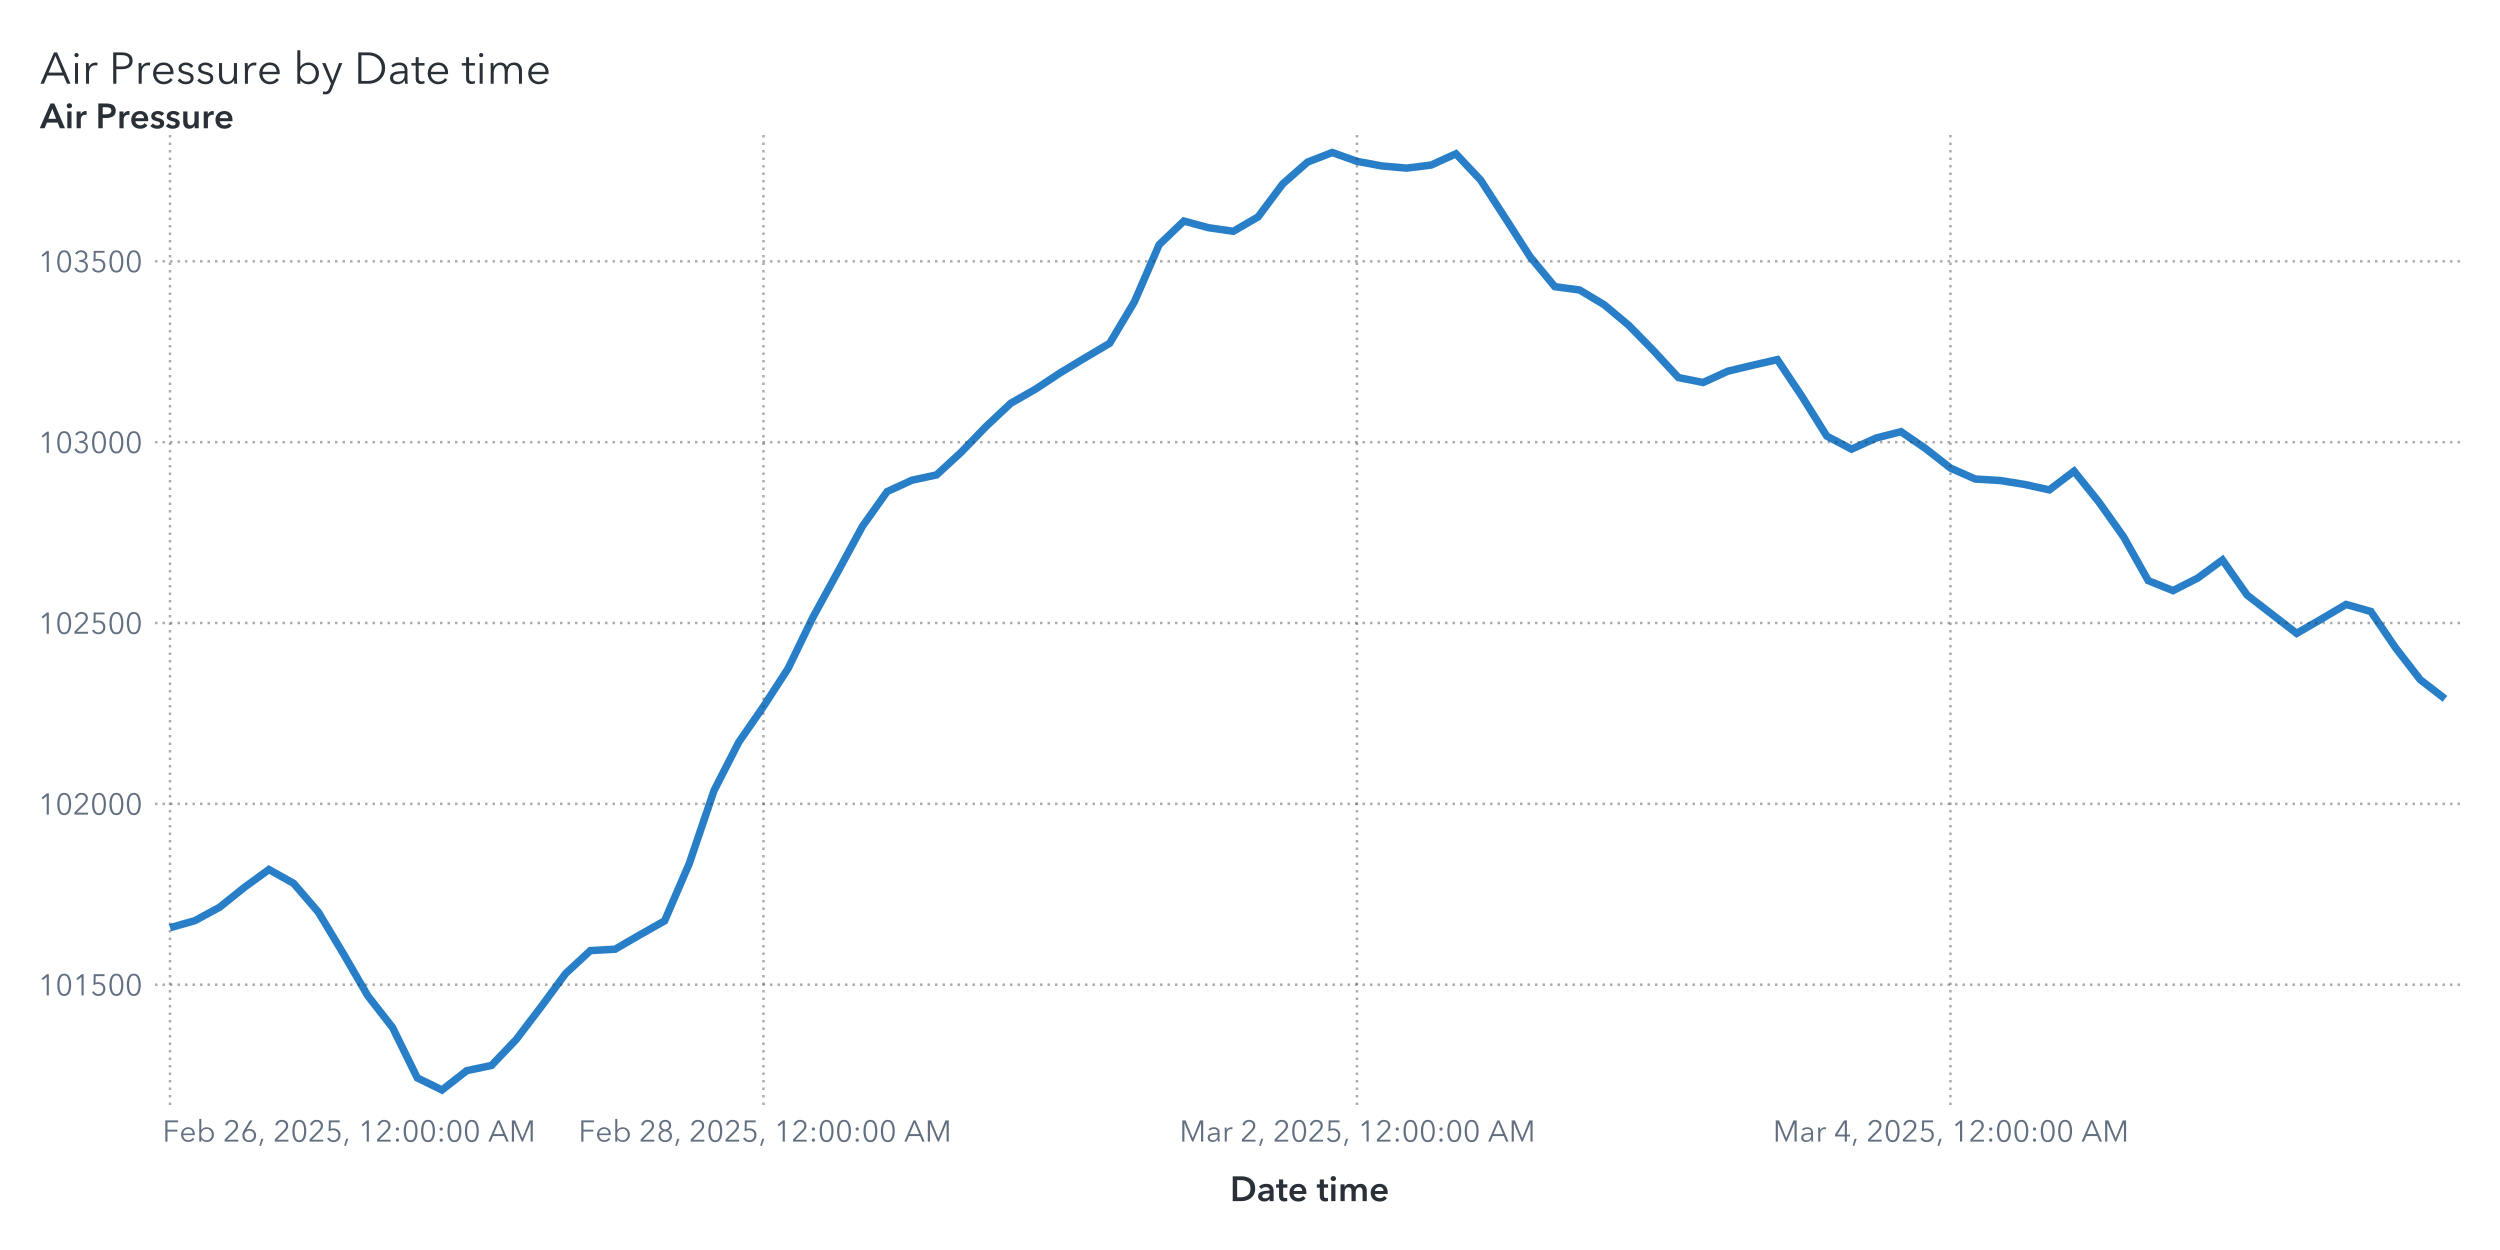
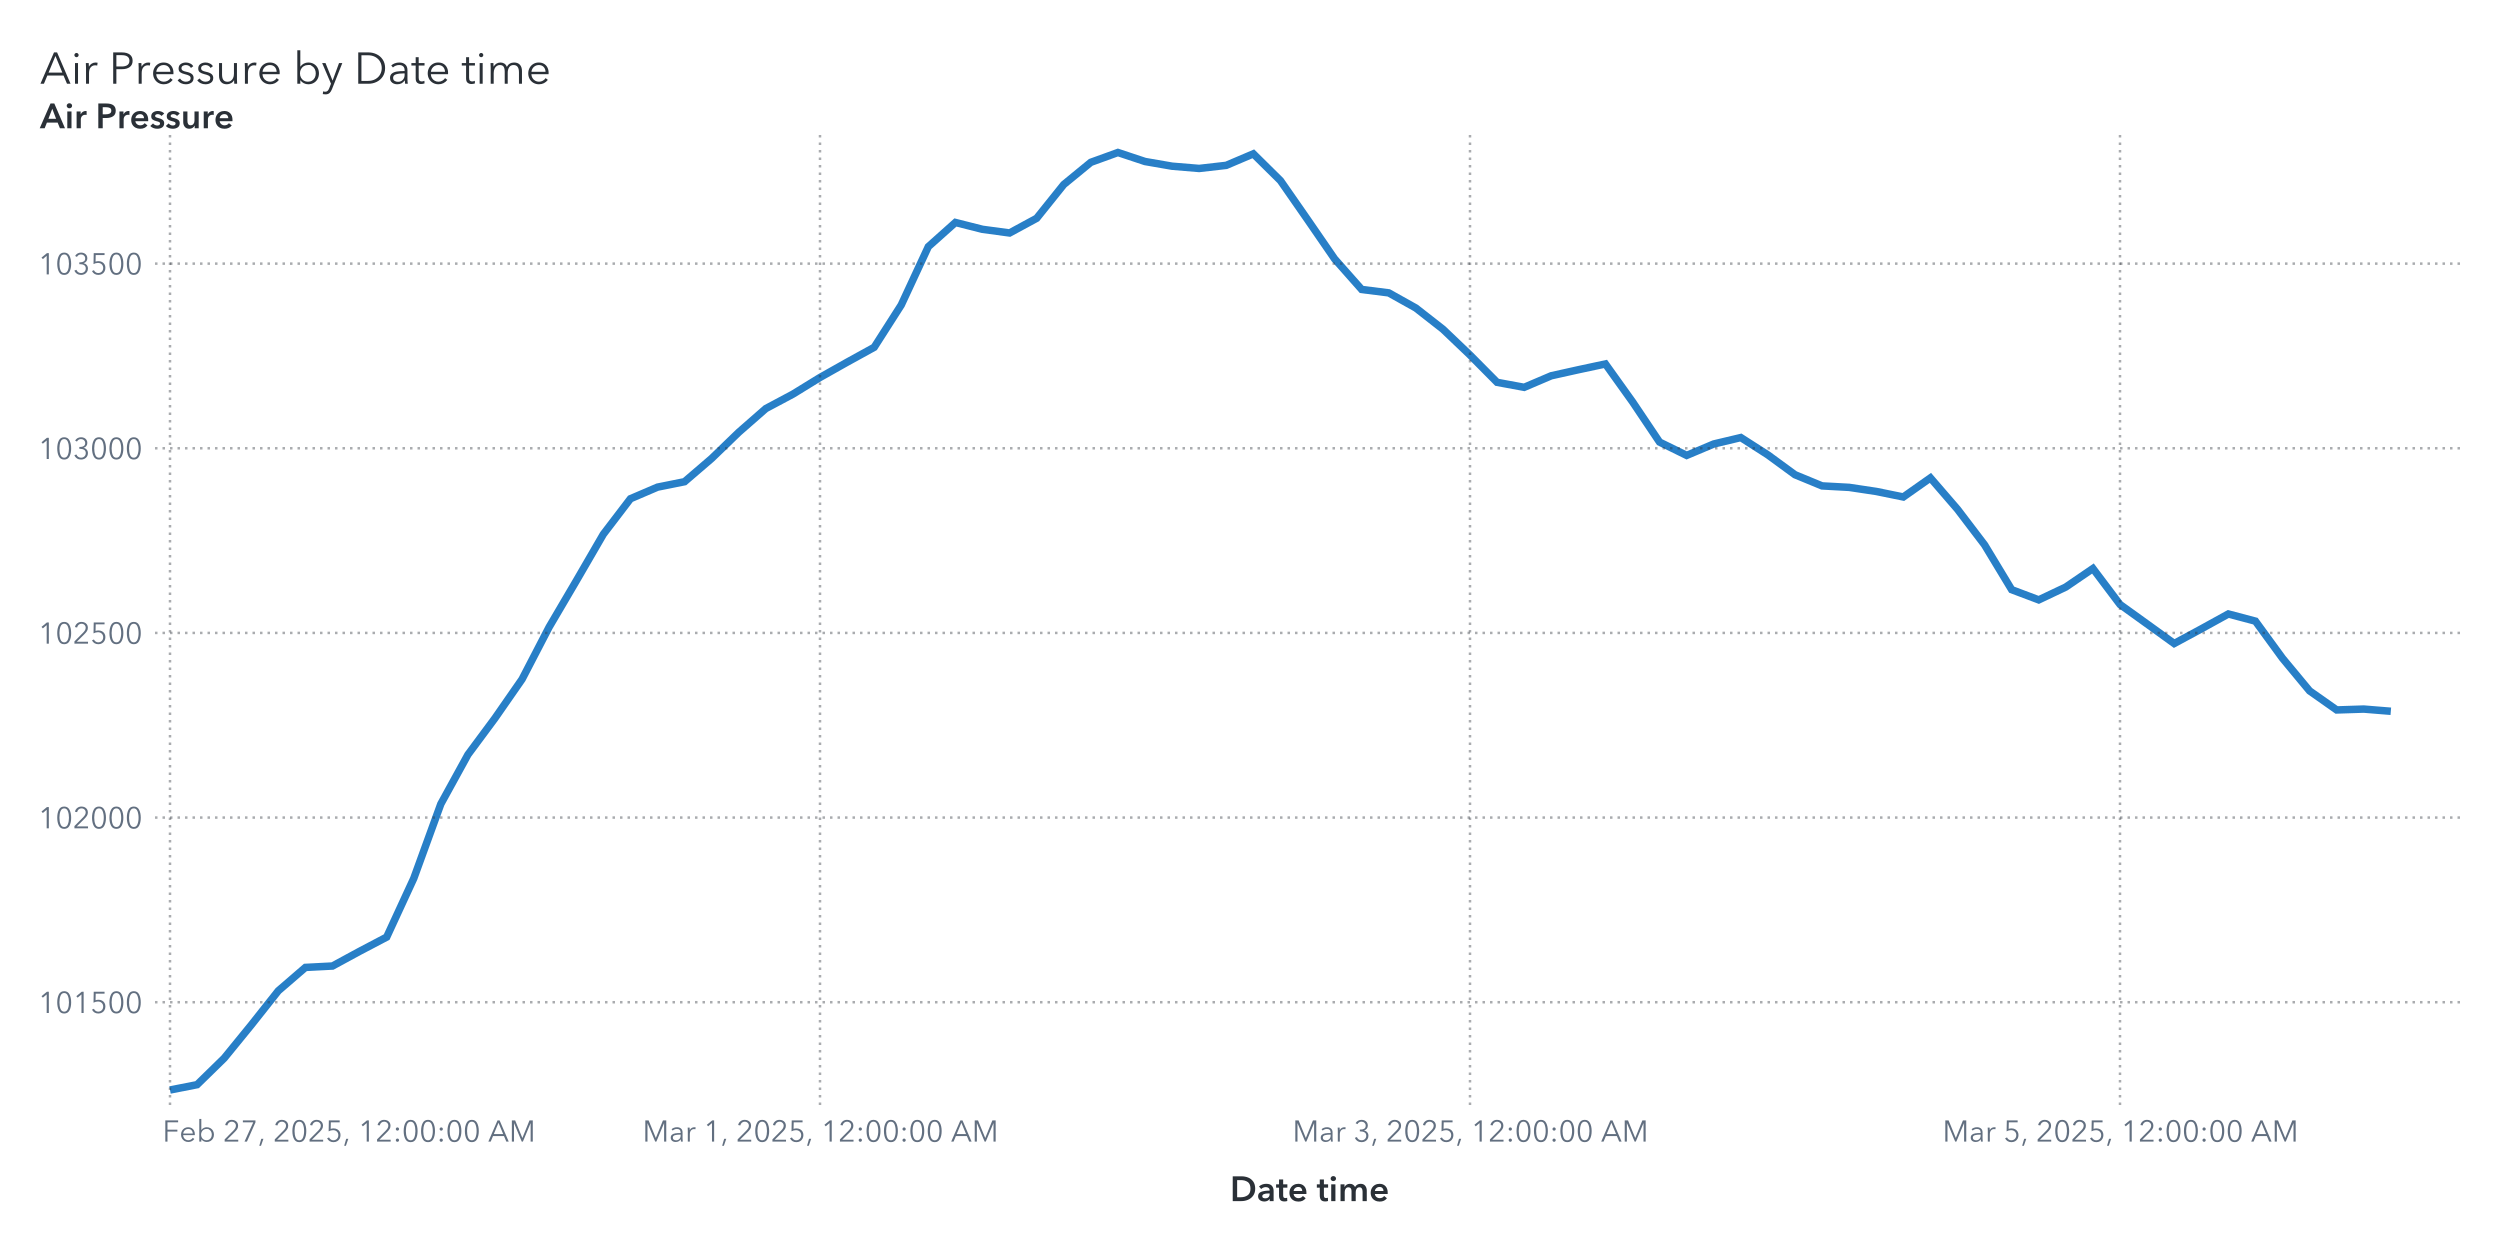
<svg xmlns="http://www.w3.org/2000/svg" xmlns:xlink="http://www.w3.org/1999/xlink" version="1.1" width="1000" height="500" viewBox="0 0 1000 500">
  <rect x="0" y="0" width="1000" height="500" fill="#ffffff">
</rect>
  <g>
    <rect x="0" y="0" rx="5" ry="5" width="1000.0" height="500.0" fill="#ffffff" opacity="0">
</rect>
    <rect x="0" y="0" rx="5" ry="5" width="1000.0" height="500.0" fill="#ffffff" opacity="0">
</rect>
    <rect x="0" y="0" rx="5" ry="5" width="1000.0" height="500.0" fill="#ffffff" opacity="0">
</rect>
    <rect x="0" y="0" rx="5" ry="5" width="1000.0" height="500.0" fill="#ffffff" opacity="0">
</rect>
    <g transform=" translate(16.0 -462.0)">
      <g transform="">
        <g fill="#2a3037" stroke="#2a3037" transform="translate(0 495.5) scale(0.0177 -0.0177)">
          <defs>
            <path id="g65/TT0" d="M89.0 0 L10.0 0 L316.0 708.0 L386.0 708.0 L690.0 0 L610.0 0 L532.0 186.0 L166.0 186.0 L89.0 0Z M193.0 252.0 L505.0 252.0 L349.0 628.0 L193.0 252.0Z">
</path>
          </defs>
          <use x="0" y="0" xlink:href="#g65/TT0" />
          <defs>
            <path id="g105/TT0" d="M125.0 600.0Q 106.0,600.0  91.5,614.0 T 77.0,648.0 Q 77.0,668.0  91.5,682.0 T 125.0,696.0 Q 144.0,696.0  158.5,682.0 T 173.0,648.0 Q 173.0,628.0  158.5,614.0 T 125.0,600.0 Z M159.0 0 L91.0 0 L91.0 468.0 L159.0 468.0 L159.0 0Z">
</path>
          </defs>
          <use x="700.0" y="0" xlink:href="#g105/TT0" />
          <defs>
            <path id="g114/TT0" d="M86.0 468.0 L151.0 468.0Q 155.0,418.0  155.0,388.0  L157.0 388.0Q 177.0,429.0  217.5,454.5 T 307.0,480.0 Q 334.0,480.0  352.0,475.0  L343.0 411.0Q 337.0,413.0  322.5,415.0 T 295.0,417.0 Q 236.0,417.0  197.0,372.5 T 158.0,240.0  L158.0 0 L90.0 0 L90.0 365.0Q 90.0,425.0  86.0,468.0 Z">
</path>
          </defs>
          <use x="950.0" y="0" xlink:href="#g114/TT0" />
          <defs>
            <path id="g80/TT0" d="M294.0 708.0Q 405.0,708.0  469.0,660.0 T 533.0,519.0 Q 533.0,426.0  468.0,377.5 T 292.0,329.0  L166.0 329.0 L166.0 0 L94.0 0 L94.0 708.0 L294.0 708.0Z M288.0 390.0Q 372.0,390.0  416.5,423.0 T 461.0,519.0 Q 461.0,583.0  416.5,614.5 T 288.0,646.0  L166.0 646.0 L166.0 390.0 L288.0 390.0Z">
</path>
          </defs>
          <use x="1560.0" y="0" xlink:href="#g80/TT0" />
          <use x="2140.0" y="0" xlink:href="#g114/TT0" />
          <defs>
            <path id="g101/TT0" d="M515.0 216.0 L127.0 216.0Q 128.0,169.0  150.5,130.5 T 212.0,69.0 T 298.0,46.0 Q 347.0,46.0  387.0,69.5 T 448.0,127.0  L499.0 87.0Q 421.0,-12.0  298.0,-12.0 Q 229.0,-12.0  174.0,20.0 T 87.5,108.0 T 56.0,234.0 Q 56.0,303.0  87.0,359.5 T 172.0,448.0 T 292.0,480.0 Q 363.0,480.0  413.5,449.5 T 490.0,366.0 T 516.0,248.0 Q 516.0,228.0  515.0,216.0 Z M292.0 423.0Q 248.0,423.0  211.5,402.0 T 153.0,345.5 T 128.0,270.0  L447.0 270.0Q 444.0,338.0  403.5,380.5 T 292.0,423.0 Z">
</path>
          </defs>
          <use x="2500.0" y="0" xlink:href="#g101/TT0" />
          <defs>
            <path id="g115/TT0" d="M224.0 423.0Q 183.0,423.0  154.0,404.5 T 125.0,350.0 Q 125.0,318.0  151.0,300.0 T 237.0,270.0 Q 320.0,253.0  359.5,220.0 T 399.0,133.0 Q 399.0,59.0  347.5,23.5 T 223.0,-12.0 Q 167.0,-12.0  118.0,11.0 T 38.0,79.0  L92.0 119.0Q 111.0,87.0  146.5,66.5 T 222.0,46.0 Q 270.0,46.0  301.0,65.5 T 332.0,128.0 Q 332.0,163.0  299.5,182.0 T 194.0,218.0 Q 136.0,232.0  98.0,258.5 T 60.0,344.0 Q 60.0,411.0  108.5,445.5 T 227.0,480.0 Q 277.0,480.0  323.0,457.5 T 391.0,396.0  L339.0 357.0Q 324.0,387.0  293.0,405.0 T 224.0,423.0 Z">
</path>
          </defs>
          <use x="3072.0" y="0" xlink:href="#g115/TT0" />
          <use x="3516.0" y="0" xlink:href="#g115/TT0" />
          <defs>
            <path id="g117/TT0" d="M426.0 80.0 L424.0 80.0Q 405.0,40.0  359.5,14.0 T 264.0,-12.0 Q 177.0,-12.0  131.5,40.0 T 86.0,181.0  L86.0 468.0 L154.0 468.0 L154.0 209.0Q 154.0,130.0  182.5,87.5 T 281.0,45.0 Q 319.0,45.0  351.0,65.5 T 403.0,127.0 T 423.0,228.0  L423.0 468.0 L491.0 468.0 L491.0 103.0Q 491.0,43.0  495.0,0  L430.0 0Q 426.0,50.0  426.0,80.0 Z">
</path>
          </defs>
          <use x="3960.0" y="0" xlink:href="#g117/TT0" />
          <use x="4541.0" y="0" xlink:href="#g114/TT0" />
          <use x="4901.0" y="0" xlink:href="#g101/TT0" />
          <defs>
            <path id="g98/TT0" d="M160.0 0 L92.0 0 L92.0 756.0 L160.0 756.0 L160.0 387.0 L162.0 387.0Q 191.0,431.0  239.0,455.5 T 339.0,480.0 Q 410.0,480.0  465.5,447.5 T 551.0,359.0 T 581.0,234.0 Q 581.0,165.0  551.0,109.0 T 465.5,20.5 T 339.0,-12.0 Q 287.0,-12.0  239.0,12.0 T 162.0,79.0  L160.0 79.0 L160.0 0Z M332.0 423.0Q 280.0,423.0  239.0,398.0 T 175.0,330.0 T 152.0,234.0 Q 152.0,181.0  175.0,138.0 T 239.0,70.5 T 332.0,46.0 Q 387.0,46.0  427.0,71.0 T 488.0,138.5 T 509.0,234.0 Q 509.0,287.0  488.0,330.0 T 427.0,398.0 T 387.0,423.0 Z">
</path>
          </defs>
          <use x="5723.0" y="0" xlink:href="#g98/TT0" />
          <defs>
            <path id="g121/TT0" d="M253.0 73.0 L398.0 468.0 L472.0 468.0 L239.0 -121.0Q 216.0,-180.0  182.5,-210.0 T 92.0,-240.0 Q 61.0,-240.0  31.0,-234.0  L38.0 -172.0Q 62.0,-180.0  88.0,-180.0 Q 121.0,-180.0  141.5,-159.5 T 178.0,-97.0  L216.0 1.0 L16.0 468.0 L92.0 468.0 L251.0 73.0 L253.0 73.0Z">
</path>
          </defs>
          <use x="6360.0" y="0" xlink:href="#g121/TT0" />
          <defs>
            <path id="g68/TT0" d="M329.0 708.0Q 421.0,708.0  507.0,667.5 T 647.0,546.5 T 701.0,354.0 Q 701.0,242.0  647.0,161.5 T 507.0,40.5 T 329.0,0  L94.0 0 L94.0 708.0 L329.0 708.0Z M309.0 64.0Q 411.0,64.0  482.5,105.0 T 589.5,212.0 T 625.0,354.0 Q 625.0,430.0  589.5,496.0 T 482.5,603.0 T 309.0,644.0  L166.0 644.0 L166.0 64.0 L309.0 64.0Z">
</path>
          </defs>
          <use x="7098.0" y="0" xlink:href="#g68/TT0" />
          <defs>
            <path id="g97/TT0" d="M260.0 423.0Q 220.0,423.0  183.0,408.0 T 121.0,368.0  L83.0 413.0Q 113.0,443.0  161.0,461.5 T 267.0,480.0 Q 347.0,480.0  398.0,436.0 T 449.0,310.0  L449.0 105.0Q 449.0,42.0  457.0,0  L396.0 0Q 389.0,40.0  389.0,76.0  L387.0 76.0Q 355.0,30.0  314.5,9.0 T 217.0,-12.0 Q 178.0,-12.0  141.0,2.5 T 79.5,49.0 T 55.0,130.0 Q 55.0,198.0  99.0,232.0 T 212.5,276.5 T 385.0,287.0  L385.0 302.0Q 385.0,362.0  353.0,392.5 T 260.0,423.0 Z M125.0 133.0Q 125.0,87.0  157.0,65.5 T 235.0,44.0 Q 304.0,44.0  344.5,89.0 T 385.0,199.0  L385.0 234.0 L365.0 234.0Q 259.0,234.0  192.0,213.5 T 125.0,133.0 Z">
</path>
          </defs>
          <use x="7855.0" y="0" xlink:href="#g97/TT0" />
          <defs>
            <path id="g116/TT0" d="M169.0 411.0 L169.0 138.0Q 169.0,89.0  187.0,70.5 T 239.0,52.0 Q 268.0,52.0  298.0,67.0  L301.0 8.0Q 264.0,-6.0  221.0,-6.0 Q 173.0,-6.0  137.0,22.0 T 101.0,119.0  L101.0 411.0 L4.0 411.0 L4.0 468.0 L101.0 468.0 L101.0 600.0 L169.0 600.0 L169.0 468.0 L301.0 468.0 L301.0 411.0 L169.0 411.0Z">
</path>
          </defs>
          <use x="8389.0" y="0" xlink:href="#g116/TT0" />
          <use x="8706.0" y="0" xlink:href="#g101/TT0" />
          <use x="9528.0" y="0" xlink:href="#g116/TT0" />
          <use x="9845.0" y="0" xlink:href="#g105/TT0" />
          <defs>
            <path id="g109/TT0" d="M311.0 480.0Q 356.0,480.0  395.0,458.0 T 455.0,381.0 Q 479.0,429.0  521.0,454.5 T 619.0,480.0 Q 706.0,480.0  751.5,428.0 T 797.0,287.0  L797.0 0 L729.0 0 L729.0 259.0Q 729.0,423.0  608.0,423.0 Q 540.0,423.0  507.5,372.5 T 475.0,249.0  L475.0 0 L407.0 0 L407.0 273.0Q 407.0,347.0  382.5,385.0 T 294.0,423.0 Q 260.0,423.0  228.5,402.5 T 177.5,340.5 T 158.0,240.0  L158.0 0 L90.0 0 L90.0 365.0Q 90.0,425.0  86.0,468.0  L151.0 468.0Q 155.0,418.0  155.0,388.0  L157.0 388.0Q 178.0,429.0  219.5,454.5 T 311.0,480.0 Z">
</path>
          </defs>
          <use x="10095.0" y="0" xlink:href="#g109/TT0" />
          <use x="10978.0" y="0" xlink:href="#g101/TT0" />
        </g>
        <text x="0" y="495.5" font-size="13.3pt" font-family="Avenir Next for SAS" fill="#2a3037" opacity="0">
Air Pressure by Date time</text>
      </g>
    </g>
    <g transform=" translate(16.0 -16.0)">
      <defs>
        <clipPath id="ClipPath0">
          <rect x="46" y="68" width="925" height="390">
</rect>
        </clipPath>
      </defs>
      <g clip-path="url(#ClipPath0)">
        <defs>
          <clipPath id="ClipPath1">
            <rect x="46" y="70" width="923" height="388">
</rect>
          </clipPath>
        </defs>
        <g clip-path="url(#ClipPath1)">
-           <polyline id="Polyline_6" points="52.0,387.09  61.89,384.29  71.78,378.94  81.67,371.01  91.57,363.81  101.46,369.36  111.35,380.87  121.24,397.3  131.13,414.33  141.02,427.02  150.91,447.15  160.8,452.0  170.7,444.26  180.59,442.18  190.48,431.8  200.37,418.8  210.26,405.4  220.15,396.24  230.04,395.69  239.93,389.94  249.83,384.35  259.72,361.38  269.61,332.21  279.5,312.89  289.39,298.59  299.28,283.33  309.17,262.89  319.07,244.83  328.96,226.55  338.85,212.64  348.74,208.1  358.63,205.96  368.52,196.84  378.41,186.6  388.3,177.31  398.2,171.66  408.09,165.13  417.98,159.16  427.87,153.31  437.76,136.72  447.65,113.89  457.54,104.42  467.43,107.09  477.33,108.52  487.22,102.77  497.11,89.54  507.0,80.85  516.89,77.0  526.78,80.53  536.67,82.37  546.57,83.25  556.46,82.03  566.35,77.52  576.24,88.01  586.13,103.26  596.02,118.67  605.91,130.66  615.8,131.99  625.7,137.92  635.59,146.22  645.48,156.34  655.37,167.03  665.26,169.0  675.15,164.47  685.04,162.11  694.93,159.84  704.83,174.65  714.72,190.45  724.61,195.66  734.5,191.19  744.39,188.67  754.28,195.47  764.17,203.22  774.07,207.61  783.96,208.19  793.85,209.78  803.74,211.95  813.63,204.47  823.52,216.77  833.41,230.7  843.3,248.26  853.2,252.25  863.09,247.22  872.98,239.97  882.87,254.06  892.76,261.69  902.65,269.35  912.54,263.62  922.43,257.78  932.33,260.59  942.22,275.13  952.11,287.9  962.0,295.52 " fill="none" stroke="#287fc7" stroke-width="3.0">
+           <polyline id="Polyline_6" points="52.0,452.0  62.83,449.87  73.67,439.28  84.5,426.0  95.33,412.32  106.17,402.97  117.0,402.41  127.83,396.53  138.67,390.83  149.5,367.37  160.33,337.59  171.17,317.86  182.0,303.26  192.83,287.68  203.67,266.8  214.5,248.37  225.33,229.7  236.17,215.5  247.0,210.86  257.83,208.68  268.67,199.37  279.5,188.91  290.33,179.43  301.17,173.65  312.0,166.99  322.83,160.89  333.67,154.92  344.5,137.98  355.33,114.67  366.17,104.99  377.0,107.73  387.83,109.19  398.67,103.31  409.5,89.81  420.33,80.93  431.17,77.0  442.0,80.6  452.83,82.48  463.67,83.38  474.5,82.14  485.33,77.53  496.17,88.24  507.0,103.81  517.83,119.54  528.67,131.79  539.5,133.15  550.33,139.2  561.17,147.68  572.0,158.01  582.83,168.93  593.67,170.93  604.5,166.31  615.33,163.9  626.17,161.58  637.0,176.71  647.83,192.84  658.67,198.16  669.5,193.59  680.33,191.02  691.17,197.97  702.0,205.89  712.83,210.36  723.67,210.95  734.5,212.58  745.33,214.79  756.17,207.16  767.0,219.71  777.83,233.94  788.67,251.87  799.5,255.95  810.33,250.81  821.17,243.41  832.0,257.79  842.83,265.58  853.67,273.41  864.5,267.56  875.33,261.59  886.17,264.46  897.0,279.3  907.83,292.35  918.67,299.98  929.5,299.63  940.33,300.51 " fill="none" stroke="#287fc7" stroke-width="3.0">
</polyline>
        </g>
-         <path d="M46.0 409.87L969.0 409.87" stroke="#2a3037" stroke-dasharray="1,2" fill="none" opacity="0.4">
- </path>
-         <path d="M46.0 337.54L969.0 337.54" stroke="#2a3037" stroke-dasharray="1,2" fill="none" opacity="0.4">
- </path>
-         <path d="M46.0 265.2L969.0 265.2" stroke="#2a3037" stroke-dasharray="1,2" fill="none" opacity="0.4">
- </path>
-         <path d="M46.0 192.87L969.0 192.87" stroke="#2a3037" stroke-dasharray="1,2" fill="none" opacity="0.4">
- </path>
-         <path d="M46.0 120.53L969.0 120.53" stroke="#2a3037" stroke-dasharray="1,2" fill="none" opacity="0.4">
+         <path d="M46.0 416.89L969.0 416.89" stroke="#2a3037" stroke-dasharray="1,2" fill="none" opacity="0.4">
+ </path>
+         <path d="M46.0 343.03L969.0 343.03" stroke="#2a3037" stroke-dasharray="1,2" fill="none" opacity="0.4">
+ </path>
+         <path d="M46.0 269.17L969.0 269.17" stroke="#2a3037" stroke-dasharray="1,2" fill="none" opacity="0.4">
+ </path>
+         <path d="M46.0 195.31L969.0 195.31" stroke="#2a3037" stroke-dasharray="1,2" fill="none" opacity="0.4">
+ </path>
+         <path d="M46.0 121.45L969.0 121.45" stroke="#2a3037" stroke-dasharray="1,2" fill="none" opacity="0.4">
</path>
        <path d="M52.0 458.0L52.0 70.0" stroke="#2a3037" stroke-dasharray="1,2" fill="none" opacity="0.4">
</path>
-         <path d="M289.39 458.0L289.39 70.0" stroke="#2a3037" stroke-dasharray="1,2" fill="none" opacity="0.4">
- </path>
-         <path d="M526.78 458.0L526.78 70.0" stroke="#2a3037" stroke-dasharray="1,2" fill="none" opacity="0.4">
- </path>
-         <path d="M764.17 458.0L764.17 70.0" stroke="#2a3037" stroke-dasharray="1,2" fill="none" opacity="0.4">
+         <path d="M312.0 458.0L312.0 70.0" stroke="#2a3037" stroke-dasharray="1,2" fill="none" opacity="0.4">
+ </path>
+         <path d="M572.0 458.0L572.0 70.0" stroke="#2a3037" stroke-dasharray="1,2" fill="none" opacity="0.4">
+ </path>
+         <path d="M832.0 458.0L832.0 70.0" stroke="#2a3037" stroke-dasharray="1,2" fill="none" opacity="0.4">
</path>
      </g>
      <defs>
        <clipPath id="ClipPath2">
          <rect x="0" y="71" width="46" height="387">
</rect>
        </clipPath>
      </defs>
      <g clip-path="url(#ClipPath2)">
-         <g fill="#626f80" stroke="#626f80" transform="translate(-0.76 414.17) scale(0.012 -0.012)">
+         <g fill="#626f80" stroke="#626f80" transform="translate(-0.76 421.19) scale(0.012 -0.012)">
          <defs>
            <path id="g49/TT0" d="M358.0 0 L286.0 0 L286.0 619.0 L158.0 510.0 L114.0 560.0 L294.0 708.0 L358.0 708.0 L358.0 0Z">
</path>
          </defs>
          <use x="0" y="0" xlink:href="#g49/TT0" />
          <defs>
            <path id="g48/TT0" d="M522.0 353.0Q 522.0,195.0  467.0,88.5 T 290.0,-18.0 Q 167.0,-18.0  112.5,88.5 T 58.0,353.0 Q 58.0,512.0  112.5,619.0 T 290.0,726.0 Q 412.0,726.0  467.0,618.5 T 522.0,353.0 Z M131.0 353.0Q 131.0,226.0  167.5,135.0 T 290.0,44.0 Q 375.0,44.0  412.0,135.5 T 449.0,353.0 Q 449.0,480.0  412.0,572.5 T 290.0,665.0 Q 204.0,665.0  167.5,573.0 T 131.0,353.0 Z">
</path>
          </defs>
          <use x="580.0" y="0" xlink:href="#g48/TT0" />
          <use x="1160.0" y="0" xlink:href="#g49/TT0" />
          <defs>
            <path id="g53/TT0" d="M180.0 644.0 L175.0 425.0Q 219.0,441.0  273.0,441.0 Q 339.0,441.0  391.5,413.0 T 473.5,334.5 T 503.0,219.0 Q 503.0,151.0  473.5,97.0 T 390.5,12.5 T 268.0,-18.0 Q 194.0,-18.0  140.0,16.0 T 56.0,111.0  L121.0 140.0Q 140.0,96.0  179.0,70.0 T 264.0,44.0 Q 311.0,44.0  349.0,66.0 T 408.5,126.5 T 430.0,212.0 Q 430.0,289.0  380.5,335.5 T 254.0,382.0 Q 180.0,382.0  107.0,343.0  L114.0 708.0 L475.0 708.0 L475.0 644.0 L180.0 644.0Z">
</path>
          </defs>
          <use x="1740.0" y="0" xlink:href="#g53/TT0" />
          <use x="2320.0" y="0" xlink:href="#g48/TT0" />
          <use x="2900.0" y="0" xlink:href="#g48/TT0" />
        </g>
-         <text id="Text_101" x="41.0" y="414.17" font-size="9.0pt" font-family="Avenir Next for SAS" fill="#626f80" text-anchor="end" opacity="0">
+         <text id="Text_91" x="41.0" y="421.19" font-size="9.0pt" font-family="Avenir Next for SAS" fill="#626f80" text-anchor="end" opacity="0">
101500</text>
-         <g fill="#626f80" stroke="#626f80" transform="translate(-0.76 341.84) scale(0.012 -0.012)">
+         <g fill="#626f80" stroke="#626f80" transform="translate(-0.76 347.33) scale(0.012 -0.012)">
          <use x="0" y="0" xlink:href="#g49/TT0" />
          <use x="580.0" y="0" xlink:href="#g48/TT0" />
          <defs>
            <path id="g50/TT0" d="M51.0 0 L51.0 75.0 L341.0 368.0Q 380.0,408.0  403.0,447.0 T 426.0,530.0 Q 426.0,590.0  385.5,627.5 T 286.0,665.0 Q 230.0,665.0  191.0,630.0 T 140.0,539.0  L69.0 553.0Q 84.0,629.0  144.0,677.5 T 286.0,726.0 Q 344.0,726.0  392.5,703.5 T 470.0,637.0 T 499.0,531.0 Q 499.0,469.0  470.0,421.5 T 384.0,317.0  L129.0 64.0 L504.0 64.0 L504.0 0 L51.0 0Z">
</path>
          </defs>
          <use x="1160.0" y="0" xlink:href="#g50/TT0" />
          <use x="1740.0" y="0" xlink:href="#g48/TT0" />
          <use x="2320.0" y="0" xlink:href="#g48/TT0" />
          <use x="2900.0" y="0" xlink:href="#g48/TT0" />
        </g>
-         <text id="Text_102" x="41.0" y="341.84" font-size="9.0pt" font-family="Avenir Next for SAS" fill="#626f80" text-anchor="end" opacity="0">
+         <text id="Text_92" x="41.0" y="347.33" font-size="9.0pt" font-family="Avenir Next for SAS" fill="#626f80" text-anchor="end" opacity="0">
102000</text>
-         <g fill="#626f80" stroke="#626f80" transform="translate(-0.76 269.5) scale(0.012 -0.012)">
+         <g fill="#626f80" stroke="#626f80" transform="translate(-0.76 273.47) scale(0.012 -0.012)">
          <use x="0" y="0" xlink:href="#g49/TT0" />
          <use x="580.0" y="0" xlink:href="#g48/TT0" />
          <use x="1160.0" y="0" xlink:href="#g50/TT0" />
          <use x="1740.0" y="0" xlink:href="#g53/TT0" />
          <use x="2320.0" y="0" xlink:href="#g48/TT0" />
          <use x="2900.0" y="0" xlink:href="#g48/TT0" />
        </g>
-         <text id="Text_103" x="41.0" y="269.5" font-size="9.0pt" font-family="Avenir Next for SAS" fill="#626f80" text-anchor="end" opacity="0">
+         <text id="Text_93" x="41.0" y="273.47" font-size="9.0pt" font-family="Avenir Next for SAS" fill="#626f80" text-anchor="end" opacity="0">
102500</text>
-         <g fill="#626f80" stroke="#626f80" transform="translate(-0.76 197.17) scale(0.012 -0.012)">
+         <g fill="#626f80" stroke="#626f80" transform="translate(-0.76 199.61) scale(0.012 -0.012)">
          <use x="0" y="0" xlink:href="#g49/TT0" />
          <use x="580.0" y="0" xlink:href="#g48/TT0" />
          <defs>
            <path id="g51/TT0" d="M245.0 402.0Q 319.0,402.0  364.5,433.5 T 410.0,532.0 Q 410.0,590.0  369.0,627.5 T 270.0,665.0 Q 226.0,665.0  191.0,643.5 T 135.0,582.0  L74.0 614.0Q 106.0,670.0  157.0,698.0 T 274.0,726.0 Q 331.0,726.0  378.0,703.5 T 453.0,638.0 T 481.0,536.0 Q 481.0,475.0  446.5,432.0 T 358.0,374.0  L358.0 372.0Q 421.0,359.0  461.0,312.0 T 501.0,196.0 Q 501.0,131.0  470.0,82.5 T 387.0,8.0 T 273.0,-18.0 Q 196.0,-18.0  137.5,19.5 T 49.0,127.0  L117.0 152.0Q 135.0,102.0  177.0,73.0 T 273.0,44.0 Q 314.0,44.0  350.0,62.5 T 407.5,115.5 T 429.0,196.0 Q 429.0,271.0  376.0,305.5 T 245.0,340.0  L214.0 340.0 L214.0 402.0 L245.0 402.0Z">
</path>
          </defs>
          <use x="1160.0" y="0" xlink:href="#g51/TT0" />
          <use x="1740.0" y="0" xlink:href="#g48/TT0" />
          <use x="2320.0" y="0" xlink:href="#g48/TT0" />
          <use x="2900.0" y="0" xlink:href="#g48/TT0" />
        </g>
-         <text id="Text_104" x="41.0" y="197.17" font-size="9.0pt" font-family="Avenir Next for SAS" fill="#626f80" text-anchor="end" opacity="0">
+         <text id="Text_94" x="41.0" y="199.61" font-size="9.0pt" font-family="Avenir Next for SAS" fill="#626f80" text-anchor="end" opacity="0">
103000</text>
-         <g fill="#626f80" stroke="#626f80" transform="translate(-0.76 124.83) scale(0.012 -0.012)">
+         <g fill="#626f80" stroke="#626f80" transform="translate(-0.76 125.75) scale(0.012 -0.012)">
          <use x="0" y="0" xlink:href="#g49/TT0" />
          <use x="580.0" y="0" xlink:href="#g48/TT0" />
          <use x="1160.0" y="0" xlink:href="#g51/TT0" />
          <use x="1740.0" y="0" xlink:href="#g53/TT0" />
          <use x="2320.0" y="0" xlink:href="#g48/TT0" />
          <use x="2900.0" y="0" xlink:href="#g48/TT0" />
        </g>
-         <text id="Text_105" x="41.0" y="124.83" font-size="9.0pt" font-family="Avenir Next for SAS" fill="#626f80" text-anchor="end" opacity="0">
+         <text id="Text_95" x="41.0" y="125.75" font-size="9.0pt" font-family="Avenir Next for SAS" fill="#626f80" text-anchor="end" opacity="0">
103500</text>
      </g>
      <g fill="#2a3037" stroke="#2a3037" transform="translate(0 67.31) scale(0.014 -0.014)">
        <defs>
          <path id="g65/TT1" d="M300.0 708.0 L409.0 708.0 L714.0 0 L570.0 0 L504.0 162.0 L197.0 162.0 L133.0 0 L-8.0 0 L300.0 708.0Z M460.0 270.0 L351.0 558.0 L240.0 270.0 L460.0 270.0Z">
</path>
        </defs>
        <use x="0" y="0" xlink:href="#g65/TT1" />
        <defs>
          <path id="g105/TT1" d="M133.0 715.0Q 166.0,715.0  188.5,694.5 T 211.0,643.0 Q 211.0,612.0  188.5,591.5 T 133.0,571.0 Q 101.0,571.0  79.0,592.5 T 57.0,643.0 Q 57.0,672.0  79.0,693.5 T 133.0,715.0 Z M74.0 480.0 L194.0 480.0 L194.0 0 L74.0 0 L74.0 480.0Z">
</path>
        </defs>
        <use x="706.0" y="0" xlink:href="#g105/TT1" />
        <defs>
          <path id="g114/TT1" d="M187.0 480.0 L187.0 400.0 L189.0 400.0Q 209.0,443.0  246.0,468.5 T 329.0,494.0 Q 346.0,494.0  358.0,491.0  L358.0 381.0Q 338.0,386.0  321.0,386.0 Q 272.0,386.0  243.0,363.0 T 203.0,310.5 T 192.0,257.0  L192.0 0 L72.0 0 L72.0 480.0 L187.0 480.0Z">
</path>
        </defs>
        <use x="974.0" y="0" xlink:href="#g114/TT1" />
        <defs>
          <path id="g80/TT1" d="M309.0 708.0Q 576.0,708.0  576.0,503.0 Q 576.0,393.0  500.0,343.0 T 301.0,293.0  L204.0 293.0 L204.0 0 L78.0 0 L78.0 708.0 L309.0 708.0Z M449.0 503.0Q 449.0,560.0  407.5,581.0 T 296.0,602.0  L204.0 602.0 L204.0 399.0 L292.0 399.0Q 363.0,399.0  406.0,422.0 T 449.0,503.0 Z">
</path>
        </defs>
        <use x="1588.0" y="0" xlink:href="#g80/TT1" />
        <use x="2198.0" y="0" xlink:href="#g114/TT1" />
        <defs>
          <path id="g101/TT1" d="M529.0 202.0 L164.0 202.0Q 168.0,152.0  208.0,118.0 T 301.0,84.0 Q 384.0,84.0  428.0,146.0  L508.0 82.0Q 437.0,-14.0  302.0,-14.0 Q 228.0,-14.0  169.5,16.5 T 77.5,104.0 T 44.0,237.0 Q 44.0,313.0  77.0,371.5 T 168.0,462.0 T 298.0,494.0 Q 402.0,494.0  466.0,427.0 T 530.0,234.0 Q 530.0,213.0  529.0,202.0 Z M297.0 404.0Q 244.0,404.0  206.0,371.0 T 164.0,288.0  L410.0 288.0Q 410.0,338.0  381.0,371.0 T 297.0,404.0 Z">
</path>
        </defs>
        <use x="2562.0" y="0" xlink:href="#g101/TT1" />
        <defs>
          <path id="g115/TT1" d="M230.0 404.0Q 198.0,404.0  175.5,391.0 T 153.0,352.0 Q 153.0,327.0  176.0,315.0 T 257.0,289.0 Q 325.0,273.0  368.5,241.0 T 412.0,146.0 Q 412.0,64.0  355.5,25.0 T 212.0,-14.0 Q 155.0,-14.0  102.0,7.0 T 15.0,65.0  L94.0 139.0Q 114.0,112.0  146.5,95.5 T 217.0,79.0 Q 248.0,79.0  271.0,93.0 T 294.0,136.0 Q 294.0,164.0  269.5,177.5 T 184.0,205.0 Q 119.0,221.0  80.5,250.5 T 42.0,341.0 Q 42.0,416.0  98.0,455.0 T 233.0,494.0 Q 287.0,494.0  336.0,475.0 T 413.0,421.0  L335.0 352.0Q 318.0,374.0  290.0,389.0 T 230.0,404.0 Z">
</path>
        </defs>
        <use x="3136.0" y="0" xlink:href="#g115/TT1" />
        <use x="3580.0" y="0" xlink:href="#g115/TT1" />
        <defs>
          <path id="g117/TT1" d="M396.0 0 L396.0 77.0 L394.0 77.0Q 377.0,39.0  336.5,12.5 T 245.0,-14.0 Q 157.0,-14.0  112.5,42.5 T 68.0,180.0  L68.0 480.0 L188.0 480.0 L188.0 214.0Q 188.0,86.0  278.0,86.0 Q 332.0,86.0  361.0,124.5 T 390.0,216.0  L390.0 480.0 L510.0 480.0 L510.0 0 L396.0 0Z">
</path>
        </defs>
        <use x="4024.0" y="0" xlink:href="#g117/TT1" />
        <use x="4606.0" y="0" xlink:href="#g114/TT1" />
        <use x="4970.0" y="0" xlink:href="#g101/TT1" />
      </g>
-       <text id="Text_106" x="0" y="67.31" font-size="10.5pt" font-family="Avenir Next for SAS" font-weight="bold" fill="#2a3037" text-anchor="start" opacity="0">
+       <text id="Text_96" x="0" y="67.31" font-size="10.5pt" font-family="Avenir Next for SAS" font-weight="bold" fill="#2a3037" text-anchor="start" opacity="0">
Air Pressure</text>
      <defs>
        <clipPath id="ClipPath3">
          <rect x="46" y="458" width="922" height="42">
</rect>
        </clipPath>
      </defs>
      <g clip-path="url(#ClipPath3)">
        <g fill="#626f80" stroke="#626f80" transform="translate(49.0 472.65) scale(0.012 -0.012)">
          <defs>
            <path id="g70/TT0" d="M166.0 0 L94.0 0 L94.0 708.0 L521.0 708.0 L521.0 644.0 L166.0 644.0 L166.0 398.0 L496.0 398.0 L496.0 335.0 L166.0 335.0 L166.0 0Z">
</path>
          </defs>
          <use x="0" y="0" xlink:href="#g70/TT0" />
          <use x="562.0" y="0" xlink:href="#g101/TT0" />
          <use x="1134.0" y="0" xlink:href="#g98/TT0" />
          <use x="2021.0" y="0" xlink:href="#g50/TT0" />
          <defs>
-             <path id="g54/TT0" d="M203.0 397.0Q 218.0,409.0  247.0,416.0 T 304.0,423.0 Q 365.0,423.0  414.5,395.5 T 492.0,318.0 T 520.0,205.0 Q 520.0,140.0  490.5,89.5 T 408.5,10.5 T 290.0,-18.0 Q 224.0,-18.0  171.5,10.5 T 89.5,89.5 T 60.0,205.0 Q 60.0,255.0  77.0,301.5 T 124.0,397.0  L317.0 708.0 L400.0 708.0 L201.0 399.0 L203.0 397.0Z M290.0 43.0Q 336.0,43.0  372.0,64.0 T 428.0,122.0 T 448.0,205.0 Q 448.0,275.0  405.0,320.0 T 290.0,365.0 Q 218.0,365.0  175.0,320.0 T 132.0,205.0 Q 132.0,159.0  152.0,122.0 T 208.0,64.0 T 244.0,43.0 Z">
- </path>
-           </defs>
-           <use x="2601.0" y="0" xlink:href="#g54/TT0" />
+             <path id="g55/TT0" d="M498.0 642.0 L213.0 0 L132.0 0 L425.0 644.0 L78.0 644.0 L78.0 708.0 L498.0 708.0 L498.0 642.0Z">
+ </path>
+           </defs>
+           <use x="2601.0" y="0" xlink:href="#g55/TT0" />
          <defs>
            <path id="g44/TT0" d="M102.0 -140.0 L45.0 -140.0 L112.0 95.0 L183.0 95.0 L102.0 -140.0Z">
</path>
          </defs>
          <use x="3181.0" y="0" xlink:href="#g44/TT0" />
          <use x="3691.0" y="0" xlink:href="#g50/TT0" />
          <use x="4271.0" y="0" xlink:href="#g48/TT0" />
          <use x="4851.0" y="0" xlink:href="#g50/TT0" />
          <use x="5431.0" y="0" xlink:href="#g53/TT0" />
          <use x="6011.0" y="0" xlink:href="#g44/TT0" />
          <use x="6521.0" y="0" xlink:href="#g49/TT0" />
          <use x="7101.0" y="0" xlink:href="#g50/TT0" />
          <defs>
            <path id="g58/TT0" d="M150.0 366.0Q 127.0,366.0  111.5,382.0 T 96.0,420.0 Q 96.0,442.0  111.5,458.0 T 150.0,474.0 Q 173.0,474.0  188.5,458.0 T 204.0,420.0 Q 204.0,398.0  188.5,382.0 T 150.0,366.0 Z M150.0 -6.0Q 127.0,-6.0  111.5,10.0 T 96.0,48.0 Q 96.0,70.0  111.5,86.0 T 150.0,102.0 Q 173.0,102.0  188.5,86.0 T 204.0,48.0 Q 204.0,26.0  188.5,10.0 T 150.0,-6.0 Z">
</path>
          </defs>
          <use x="7681.0" y="0" xlink:href="#g58/TT0" />
          <use x="7981.0" y="0" xlink:href="#g48/TT0" />
          <use x="8561.0" y="0" xlink:href="#g48/TT0" />
          <use x="9141.0" y="0" xlink:href="#g58/TT0" />
          <use x="9441.0" y="0" xlink:href="#g48/TT0" />
          <use x="10021.0" y="0" xlink:href="#g48/TT0" />
          <use x="10851.0" y="0" xlink:href="#g65/TT0" />
          <defs>
            <path id="g77/TT0" d="M444.0 122.0 L445.0 122.0 L682.0 708.0 L792.0 708.0 L792.0 0 L720.0 0 L720.0 615.0 L718.0 615.0 L462.0 0 L424.0 0 L168.0 615.0 L166.0 615.0 L166.0 0 L94.0 0 L94.0 708.0 L204.0 708.0 L444.0 122.0Z">
</path>
          </defs>
          <use x="11551.0" y="0" xlink:href="#g77/TT0" />
        </g>
-         <text id="Text_108" x="123.0" y="472.65" font-size="9.0pt" font-family="Avenir Next for SAS" fill="#626f80" text-anchor="middle" opacity="0">
- Feb 26, 2025, 12:00:00 AM</text>
-         <g fill="#626f80" stroke="#626f80" transform="translate(215.39 472.65) scale(0.012 -0.012)">
-           <use x="0" y="0" xlink:href="#g70/TT0" />
-           <use x="562.0" y="0" xlink:href="#g101/TT0" />
-           <use x="1134.0" y="0" xlink:href="#g98/TT0" />
-           <use x="2021.0" y="0" xlink:href="#g50/TT0" />
-           <defs>
-             <path id="g56/TT0" d="M517.0 186.0Q 517.0,126.0  486.0,79.5 T 403.0,7.5 T 290.0,-18.0 Q 229.0,-18.0  177.0,7.5 T 94.0,79.5 T 63.0,186.0 Q 63.0,256.0  100.5,306.5 T 197.0,375.0  L197.0 377.0Q 150.0,393.0  120.0,437.5 T 90.0,537.0 Q 90.0,593.0  117.0,636.0 T 190.0,702.5 T 290.0,726.0 Q 344.0,726.0  390.0,702.5 T 463.0,636.0 T 490.0,537.0 Q 490.0,482.0  460.0,437.5 T 383.0,377.0  L383.0 375.0Q 442.0,358.0  479.5,307.0 T 517.0,186.0 Z M290.0 406.0Q 345.0,406.0  382.5,442.0 T 420.0,533.0 Q 420.0,590.0  383.0,627.5 T 290.0,665.0 Q 234.0,665.0  197.0,627.5 T 160.0,533.0 Q 160.0,478.0  197.5,442.0 T 290.0,406.0 Z M290.0 43.0Q 359.0,43.0  402.0,86.0 T 445.0,194.0 Q 445.0,258.0  402.0,300.0 T 290.0,342.0 Q 221.0,342.0  178.0,300.0 T 135.0,194.0 Q 135.0,129.0  178.0,86.0 T 290.0,43.0 Z">
- </path>
-           </defs>
-           <use x="2601.0" y="0" xlink:href="#g56/TT0" />
-           <use x="3181.0" y="0" xlink:href="#g44/TT0" />
-           <use x="3691.0" y="0" xlink:href="#g50/TT0" />
-           <use x="4271.0" y="0" xlink:href="#g48/TT0" />
-           <use x="4851.0" y="0" xlink:href="#g50/TT0" />
-           <use x="5431.0" y="0" xlink:href="#g53/TT0" />
-           <use x="6011.0" y="0" xlink:href="#g44/TT0" />
-           <use x="6521.0" y="0" xlink:href="#g49/TT0" />
-           <use x="7101.0" y="0" xlink:href="#g50/TT0" />
-           <use x="7681.0" y="0" xlink:href="#g58/TT0" />
-           <use x="7981.0" y="0" xlink:href="#g48/TT0" />
-           <use x="8561.0" y="0" xlink:href="#g48/TT0" />
-           <use x="9141.0" y="0" xlink:href="#g58/TT0" />
-           <use x="9441.0" y="0" xlink:href="#g48/TT0" />
-           <use x="10021.0" y="0" xlink:href="#g48/TT0" />
-           <use x="10851.0" y="0" xlink:href="#g65/TT0" />
-           <use x="11551.0" y="0" xlink:href="#g77/TT0" />
-         </g>
-         <text id="Text_109" x="289.39" y="472.65" font-size="9.0pt" font-family="Avenir Next for SAS" fill="#626f80" text-anchor="middle" opacity="0">
- Feb 28, 2025, 12:00:00 AM</text>
-         <g fill="#626f80" stroke="#626f80" transform="translate(455.78 472.65) scale(0.012 -0.012)">
+         <text id="Text_98" x="123.0" y="472.65" font-size="9.0pt" font-family="Avenir Next for SAS" fill="#626f80" text-anchor="middle" opacity="0">
+ Feb 27, 2025, 12:00:00 AM</text>
+         <g fill="#626f80" stroke="#626f80" transform="translate(241.0 472.65) scale(0.012 -0.012)">
          <use x="0" y="0" xlink:href="#g77/TT0" />
          <use x="886.0" y="0" xlink:href="#g97/TT0" />
          <use x="1420.0" y="0" xlink:href="#g114/TT0" />
-           <use x="2030.0" y="0" xlink:href="#g50/TT0" />
+           <use x="2030.0" y="0" xlink:href="#g49/TT0" />
          <use x="2610.0" y="0" xlink:href="#g44/TT0" />
          <use x="3120.0" y="0" xlink:href="#g50/TT0" />
          <use x="3700.0" y="0" xlink:href="#g48/TT0" />
          <use x="4280.0" y="0" xlink:href="#g50/TT0" />
          <use x="4860.0" y="0" xlink:href="#g53/TT0" />
          <use x="5440.0" y="0" xlink:href="#g44/TT0" />
          <use x="5950.0" y="0" xlink:href="#g49/TT0" />
          <use x="6530.0" y="0" xlink:href="#g50/TT0" />
          <use x="7110.0" y="0" xlink:href="#g58/TT0" />
          <use x="7410.0" y="0" xlink:href="#g48/TT0" />
          <use x="7990.0" y="0" xlink:href="#g48/TT0" />
          <use x="8570.0" y="0" xlink:href="#g58/TT0" />
          <use x="8870.0" y="0" xlink:href="#g48/TT0" />
          <use x="9450.0" y="0" xlink:href="#g48/TT0" />
          <use x="10280.0" y="0" xlink:href="#g65/TT0" />
          <use x="10980.0" y="0" xlink:href="#g77/TT0" />
        </g>
-         <text id="Text_110" x="526.78" y="472.65" font-size="9.0pt" font-family="Avenir Next for SAS" fill="#626f80" text-anchor="middle" opacity="0">
- Mar 2, 2025, 12:00:00 AM</text>
-         <g fill="#626f80" stroke="#626f80" transform="translate(693.17 472.65) scale(0.012 -0.012)">
+         <text id="Text_99" x="312.0" y="472.65" font-size="9.0pt" font-family="Avenir Next for SAS" fill="#626f80" text-anchor="middle" opacity="0">
+ Mar 1, 2025, 12:00:00 AM</text>
+         <g fill="#626f80" stroke="#626f80" transform="translate(501.0 472.65) scale(0.012 -0.012)">
          <use x="0" y="0" xlink:href="#g77/TT0" />
          <use x="886.0" y="0" xlink:href="#g97/TT0" />
          <use x="1420.0" y="0" xlink:href="#g114/TT0" />
-           <defs>
-             <path id="g52/TT0" d="M436.0 234.0 L540.0 234.0 L540.0 171.0 L436.0 171.0 L436.0 0 L366.0 0 L366.0 171.0 L42.0 171.0 L42.0 241.0 L342.0 708.0 L436.0 708.0 L436.0 234.0Z M366.0 627.0 L364.0 627.0 L117.0 234.0 L366.0 234.0 L366.0 627.0Z">
- </path>
-           </defs>
-           <use x="2030.0" y="0" xlink:href="#g52/TT0" />
+           <use x="2030.0" y="0" xlink:href="#g51/TT0" />
          <use x="2610.0" y="0" xlink:href="#g44/TT0" />
          <use x="3120.0" y="0" xlink:href="#g50/TT0" />
          <use x="3700.0" y="0" xlink:href="#g48/TT0" />
          <use x="4280.0" y="0" xlink:href="#g50/TT0" />
          <use x="4860.0" y="0" xlink:href="#g53/TT0" />
          <use x="5440.0" y="0" xlink:href="#g44/TT0" />
          <use x="5950.0" y="0" xlink:href="#g49/TT0" />
          <use x="6530.0" y="0" xlink:href="#g50/TT0" />
          <use x="7110.0" y="0" xlink:href="#g58/TT0" />
          <use x="7410.0" y="0" xlink:href="#g48/TT0" />
          <use x="7990.0" y="0" xlink:href="#g48/TT0" />
          <use x="8570.0" y="0" xlink:href="#g58/TT0" />
          <use x="8870.0" y="0" xlink:href="#g48/TT0" />
          <use x="9450.0" y="0" xlink:href="#g48/TT0" />
          <use x="10280.0" y="0" xlink:href="#g65/TT0" />
          <use x="10980.0" y="0" xlink:href="#g77/TT0" />
        </g>
-         <text id="Text_111" x="764.17" y="472.65" font-size="9.0pt" font-family="Avenir Next for SAS" fill="#626f80" text-anchor="middle" opacity="0">
- Mar 4, 2025, 12:00:00 AM</text>
+         <text id="Text_100" x="572.0" y="472.65" font-size="9.0pt" font-family="Avenir Next for SAS" fill="#626f80" text-anchor="middle" opacity="0">
+ Mar 3, 2025, 12:00:00 AM</text>
+         <g fill="#626f80" stroke="#626f80" transform="translate(761.0 472.65) scale(0.012 -0.012)">
+           <use x="0" y="0" xlink:href="#g77/TT0" />
+           <use x="886.0" y="0" xlink:href="#g97/TT0" />
+           <use x="1420.0" y="0" xlink:href="#g114/TT0" />
+           <use x="2030.0" y="0" xlink:href="#g53/TT0" />
+           <use x="2610.0" y="0" xlink:href="#g44/TT0" />
+           <use x="3120.0" y="0" xlink:href="#g50/TT0" />
+           <use x="3700.0" y="0" xlink:href="#g48/TT0" />
+           <use x="4280.0" y="0" xlink:href="#g50/TT0" />
+           <use x="4860.0" y="0" xlink:href="#g53/TT0" />
+           <use x="5440.0" y="0" xlink:href="#g44/TT0" />
+           <use x="5950.0" y="0" xlink:href="#g49/TT0" />
+           <use x="6530.0" y="0" xlink:href="#g50/TT0" />
+           <use x="7110.0" y="0" xlink:href="#g58/TT0" />
+           <use x="7410.0" y="0" xlink:href="#g48/TT0" />
+           <use x="7990.0" y="0" xlink:href="#g48/TT0" />
+           <use x="8570.0" y="0" xlink:href="#g58/TT0" />
+           <use x="8870.0" y="0" xlink:href="#g48/TT0" />
+           <use x="9450.0" y="0" xlink:href="#g48/TT0" />
+           <use x="10280.0" y="0" xlink:href="#g65/TT0" />
+           <use x="10980.0" y="0" xlink:href="#g77/TT0" />
+         </g>
+         <text id="Text_101" x="832.0" y="472.65" font-size="9.0pt" font-family="Avenir Next for SAS" fill="#626f80" text-anchor="middle" opacity="0">
+ Mar 5, 2025, 12:00:00 AM</text>
      </g>
      <g fill="#2a3037" stroke="#2a3037" transform="translate(476.0 496.44) scale(0.014 -0.014)">
        <defs>
          <path id="g68/TT1" d="M329.0 708.0Q 430.0,708.0  518.5,673.0 T 663.5,558.5 T 720.0,354.0 Q 720.0,237.0  663.0,157.0 T 516.5,38.5 T 329.0,0  L78.0 0 L78.0 708.0 L329.0 708.0Z M585.0 354.0Q 585.0,492.0  506.0,546.0 T 309.0,600.0  L204.0 600.0 L204.0 110.0 L309.0 110.0Q 424.0,110.0  504.5,166.5 T 585.0,354.0 Z">
</path>
        </defs>
        <use x="0" y="0" xlink:href="#g68/TT1" />
        <defs>
          <path id="g97/TT1" d="M367.0 61.0Q 349.0,29.0  308.5,8.5 T 218.0,-12.0 Q 175.0,-12.0  134.0,3.0 T 65.5,51.5 T 38.0,137.0 Q 38.0,233.0  131.0,266.5 T 368.0,300.0  L368.0 312.0Q 368.0,354.0  337.0,377.0 T 258.0,400.0 Q 221.0,400.0  186.0,384.5 T 127.0,345.0  L65.0 418.0Q 105.0,455.0  158.5,474.5 T 268.0,494.0 Q 385.0,494.0  433.5,436.0 T 482.0,292.0  L482.0 0 L370.0 0 L370.0 61.0 L367.0 61.0Z M341.0 219.0Q 158.0,219.0  158.0,139.0 Q 158.0,107.0  182.5,93.0 T 242.0,79.0 Q 303.0,79.0  335.5,111.5 T 368.0,202.0  L368.0 219.0 L341.0 219.0Z">
</path>
        </defs>
        <use x="764.0" y="0" xlink:href="#g97/TT1" />
        <defs>
          <path id="g116/TT1" d="M3.0 480.0 L87.0 480.0 L87.0 619.0 L205.0 619.0 L205.0 480.0 L325.0 480.0 L325.0 384.0 L205.0 384.0 L205.0 161.0Q 205.0,125.0  218.0,106.0 T 268.0,87.0 Q 299.0,87.0  319.0,97.0  L323.0 3.0Q 289.0,-10.0  243.0,-10.0 Q 155.0,-10.0  121.0,35.5 T 87.0,160.0  L87.0 384.0 L3.0 384.0 L3.0 480.0Z">
</path>
        </defs>
        <use x="1314.0" y="0" xlink:href="#g116/TT1" />
        <use x="1654.0" y="0" xlink:href="#g101/TT1" />
        <use x="2478.0" y="0" xlink:href="#g116/TT1" />
        <use x="2818.0" y="0" xlink:href="#g105/TT1" />
        <defs>
          <path id="g109/TT1" d="M822.0 300.0 L822.0 0 L702.0 0 L702.0 266.0Q 702.0,394.0  612.0,394.0 Q 560.0,394.0  533.0,354.5 T 506.0,262.0  L506.0 0 L386.0 0 L386.0 290.0Q 386.0,337.0  363.5,365.5 T 297.0,394.0 Q 246.0,394.0  219.0,355.5 T 192.0,264.0  L192.0 0 L72.0 0 L72.0 480.0 L186.0 480.0 L186.0 403.0 L188.0 403.0Q 205.0,442.0  244.0,468.0 T 337.0,494.0 Q 390.0,494.0  428.0,470.0 T 487.0,403.0 Q 511.0,447.0  551.5,470.5 T 645.0,494.0 Q 733.0,494.0  777.5,437.5 T 822.0,300.0 Z">
</path>
        </defs>
        <use x="3086.0" y="0" xlink:href="#g109/TT1" />
        <use x="3976.0" y="0" xlink:href="#g101/TT1" />
      </g>
-       <text id="Text_112" x="507.0" y="496.44" font-size="10.5pt" font-family="Avenir Next for SAS" font-weight="bold" fill="#2a3037" text-anchor="middle" opacity="0">
+       <text id="Text_102" x="507.0" y="496.44" font-size="10.5pt" font-family="Avenir Next for SAS" font-weight="bold" fill="#2a3037" text-anchor="middle" opacity="0">
Date time</text>
    </g>
    <g transform=" translate(16.0 -16.0)">
</g>
    <g transform=" translate(16.0 -16.0)">
</g>
    <g transform=" translate(16.0 -16.0)">
</g>
  </g>
</svg>
